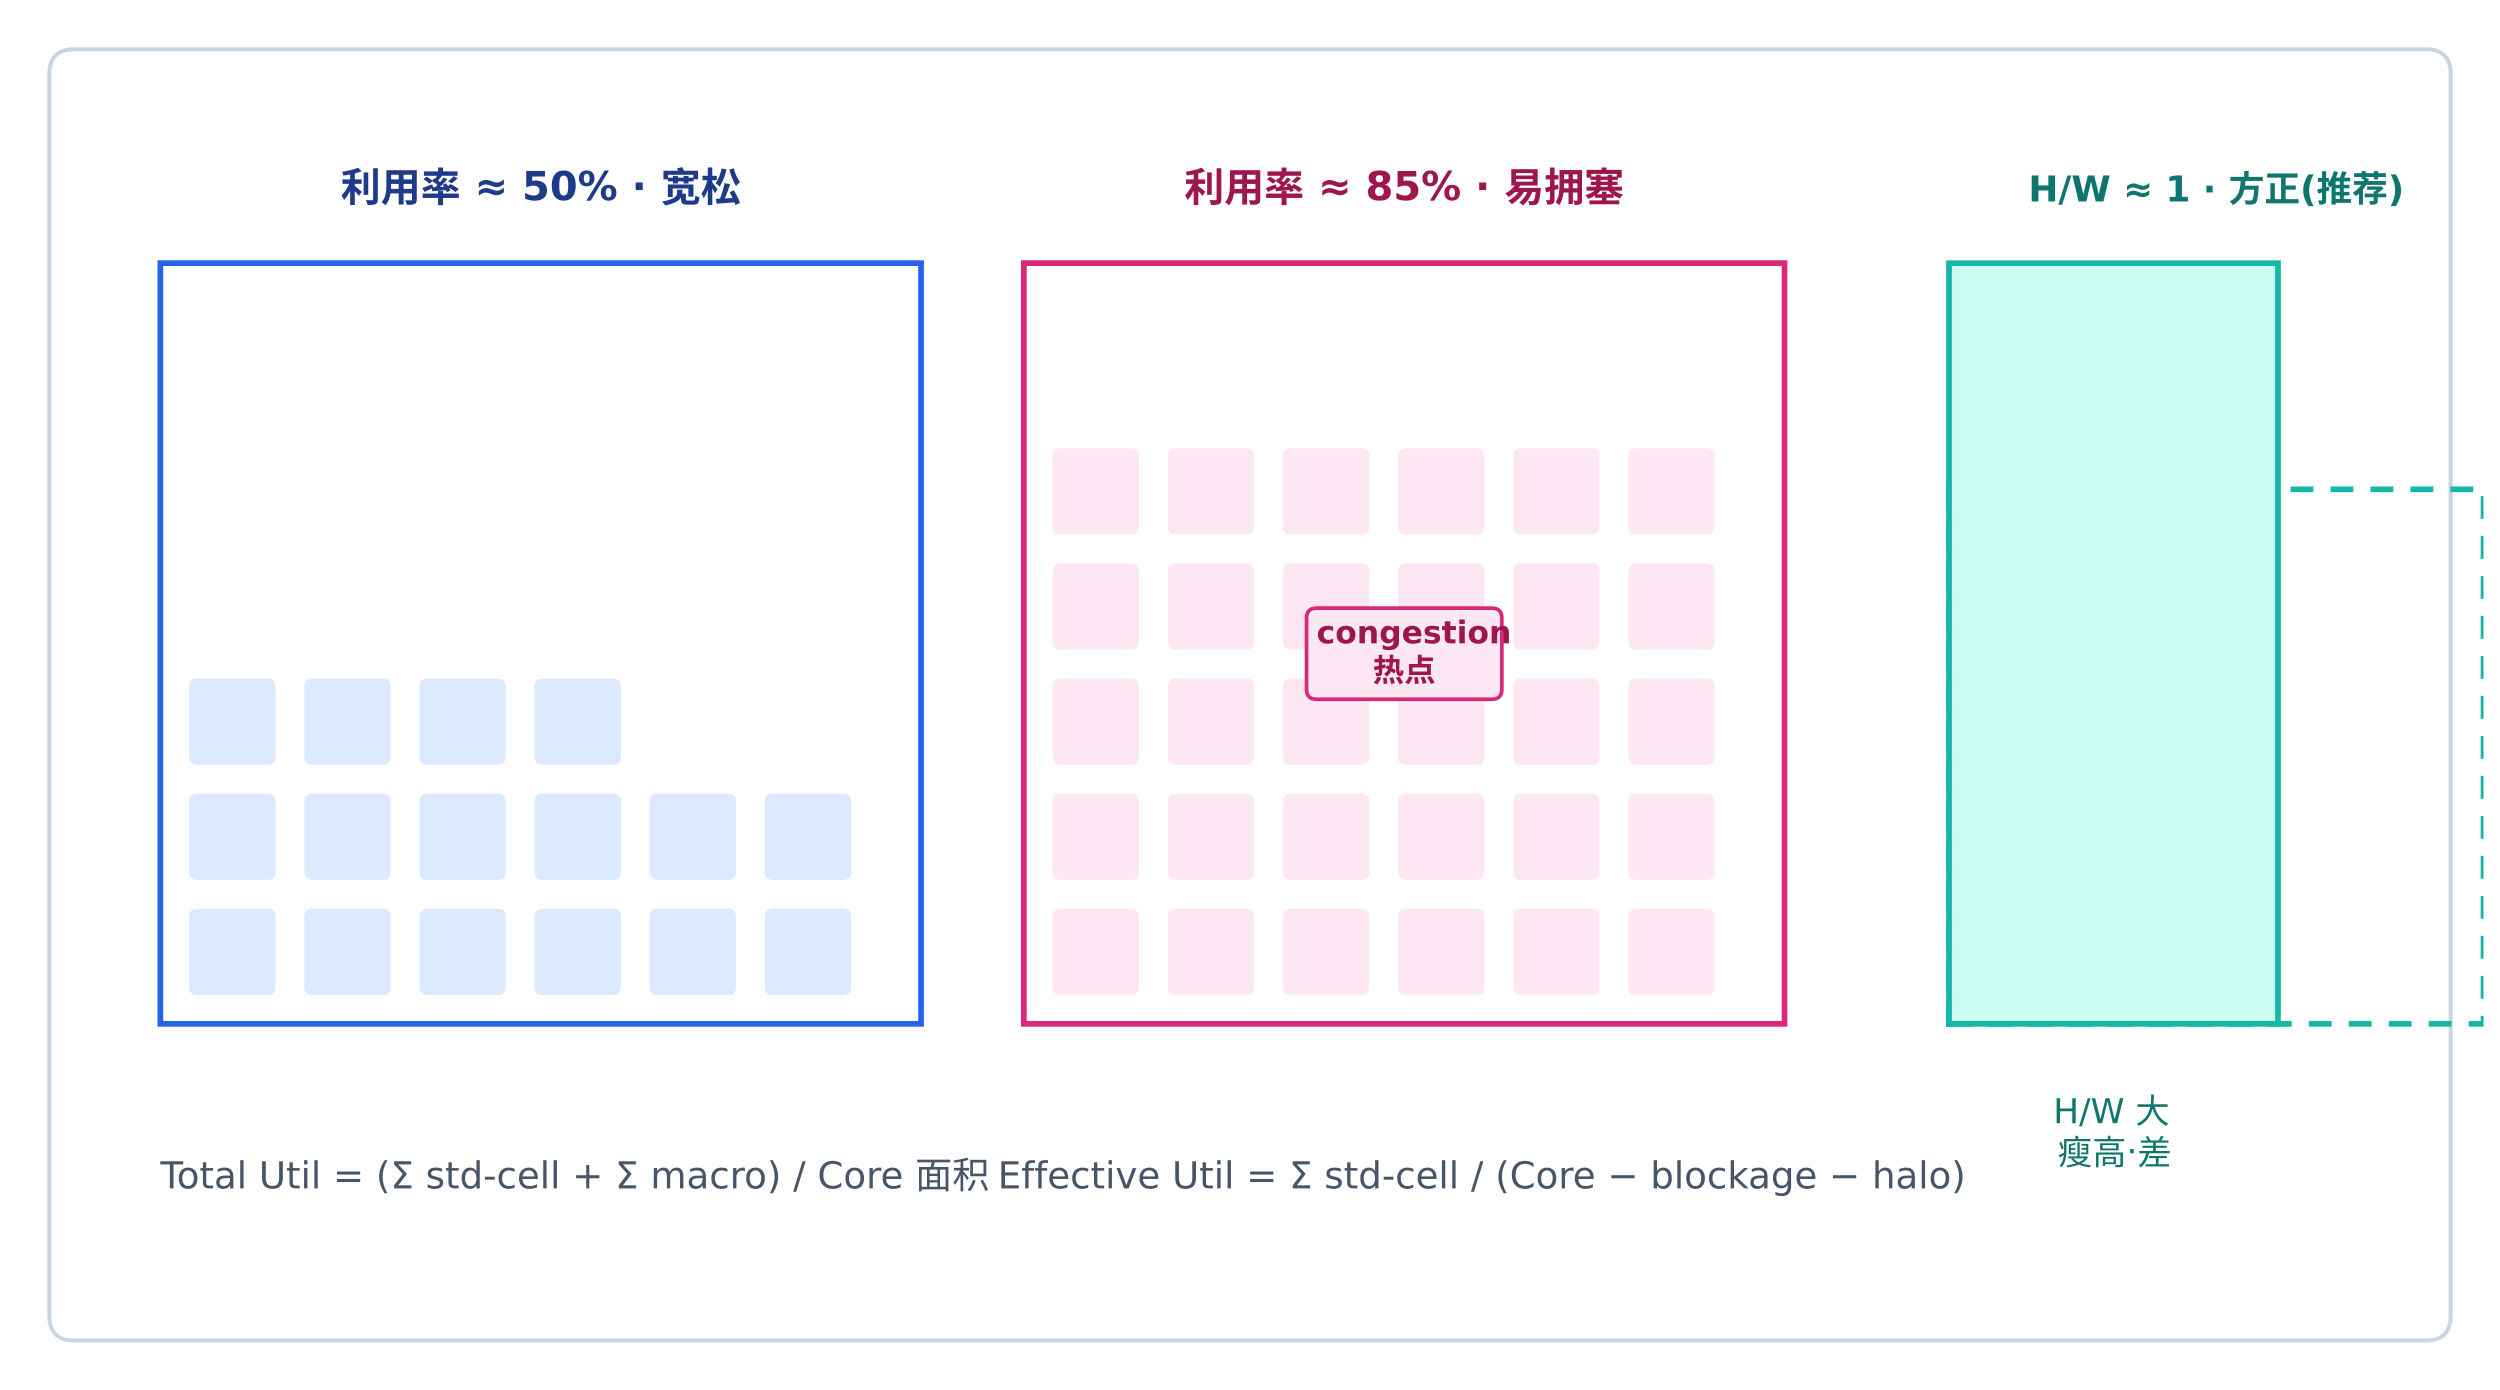
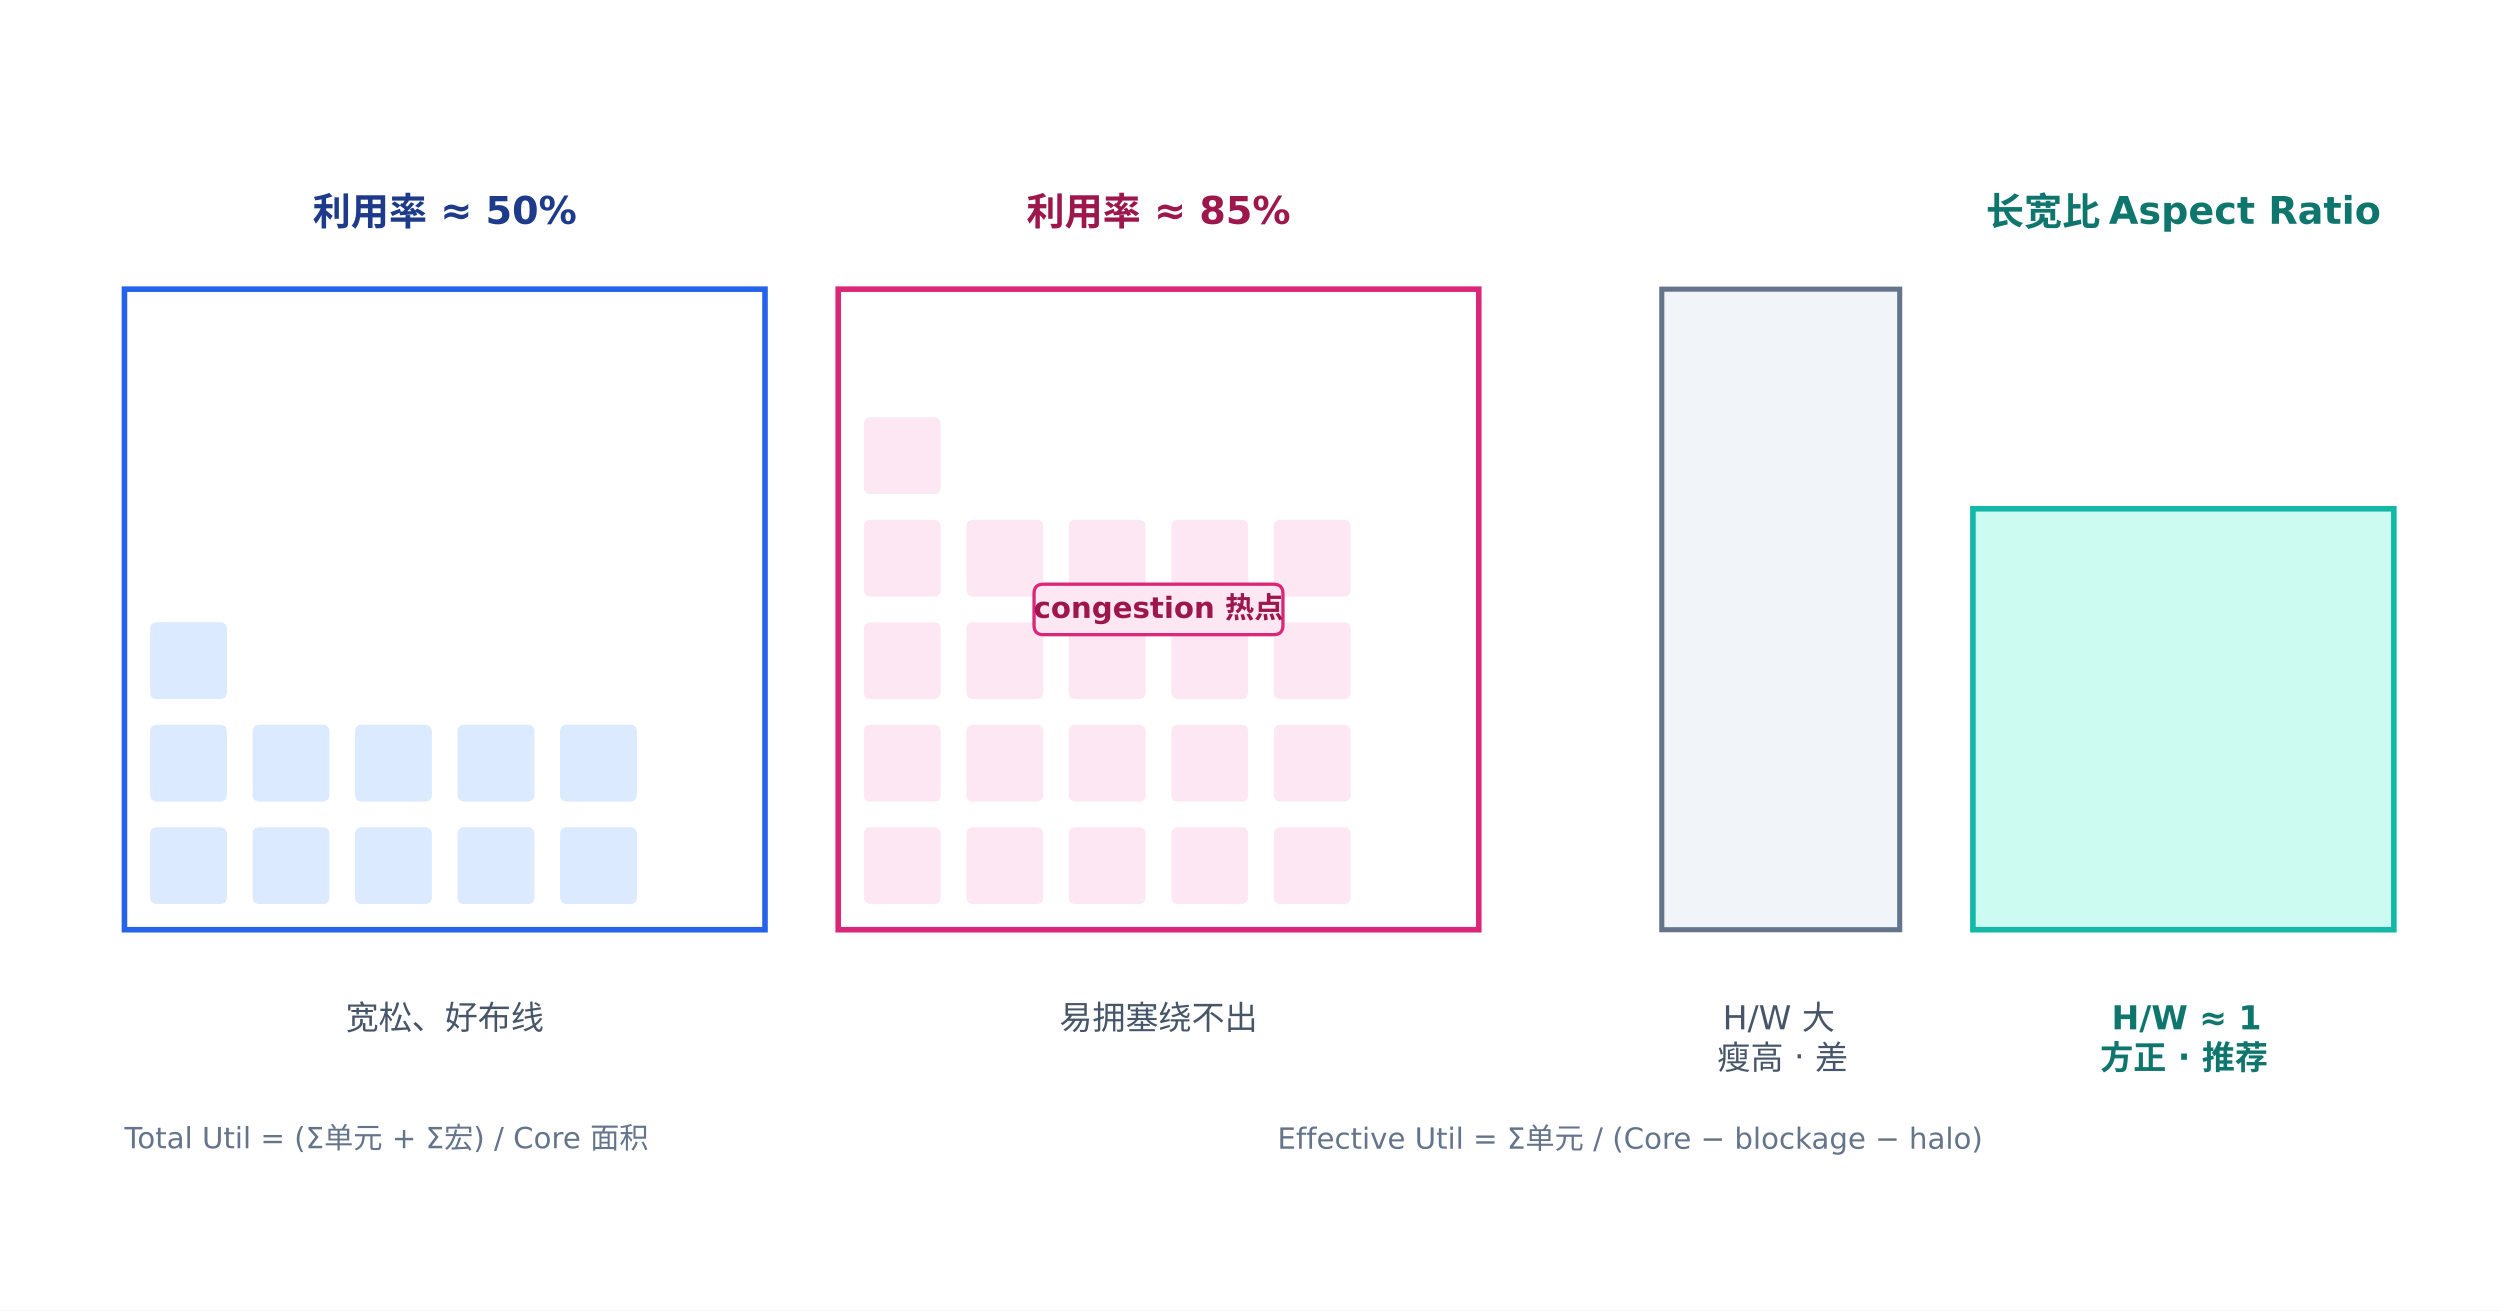
- <svg xmlns="http://www.w3.org/2000/svg" width="875.52pt" height="486.72pt" viewBox="0 0 875.52 486.72" version="1.1">
+ <svg xmlns="http://www.w3.org/2000/svg" width="983.52pt" height="515.52pt" viewBox="0 0 983.52 515.52" version="1.1">
  <defs>
    <style type="text/css">*{stroke-linejoin: round; stroke-linecap: butt}</style>
  </defs>
  <g id="figure_1">
    <g id="patch_1">
-       <path d="M 0 486.72  L 875.52 486.72  L 875.52 0  L 0 0  z " style="fill: #ffffff" />
+       <path d="M 0 515.52  L 983.52 515.52  L 983.52 0  L 0 0  z " style="fill: #ffffff" />
    </g>
    <g id="axes_1">
      <g id="patch_2">
-         <path d="M 5.76 480.96  L 869.76 480.96  L 869.76 5.76  L 5.76 5.76  z " clip-path="url(#pa3b68a6402)" style="fill: #ffffff" />
+         <path d="M 5.76 509.76  L 977.76 509.76  L 977.76 5.76  L 5.76 5.76  z " clip-path="url(#pccf9671670)" style="fill: #ffffff" />
      </g>
      <g id="patch_3">
-         <path d="M 25.92 469.44  L 849.6 469.44  Q 858.24 469.44 858.24 460.8  L 858.24 25.92  Q 858.24 17.28 849.6 17.28  L 25.92 17.28  Q 17.28 17.28 17.28 25.92  L 17.28 460.8  Q 17.28 469.44 25.92 469.44  L 25.92 469.44  z " clip-path="url(#pa3b68a6402)" style="fill: none; stroke: #cbd5e1; stroke-width: 1.4; stroke-linejoin: miter" />
+         <path d="M 48.96 365.76  L 300.96 365.76  L 300.96 113.76  L 48.96 113.76  z " clip-path="url(#pccf9671670)" style="fill: #ffffff; stroke: #2563eb; stroke-width: 2.2; stroke-linejoin: miter" />
      </g>
      <g id="patch_4">
-         <path d="M 682.56 358.56  L 869.76 358.56  L 869.76 171.36  L 682.56 171.36  L 682.56 358.56  z " clip-path="url(#pa3b68a6402)" style="fill: none; stroke-dasharray: 8,6; stroke-dashoffset: 0; stroke: #14b8a6; stroke-width: 2; stroke-linejoin: miter" />
+         <path d="M 329.76 365.76  L 581.76 365.76  L 581.76 113.76  L 329.76 113.76  z " clip-path="url(#pccf9671670)" style="fill: #ffffff; stroke: #db2777; stroke-width: 2.2; stroke-linejoin: miter" />
      </g>
      <g id="patch_5">
-         <path d="M 56.16 358.56  L 322.56 358.56  L 322.56 92.16  L 56.16 92.16  z " clip-path="url(#pa3b68a6402)" style="fill: #ffffff; stroke: #2563eb; stroke-width: 2; stroke-linejoin: miter" />
+         <path d="M 653.76 365.76  L 747.36 365.76  L 747.36 113.76  L 653.76 113.76  z " clip-path="url(#pccf9671670)" style="fill: #f1f5f9; stroke: #64748b; stroke-width: 2; stroke-linejoin: miter" />
      </g>
      <g id="patch_6">
-         <path d="M 358.56 358.56  L 624.96 358.56  L 624.96 92.16  L 358.56 92.16  z " clip-path="url(#pa3b68a6402)" style="fill: #ffffff; stroke: #db2777; stroke-width: 2; stroke-linejoin: miter" />
+         <path d="M 776.16 365.76  L 941.76 365.76  L 941.76 200.16  L 776.16 200.16  z " clip-path="url(#pccf9671670)" style="fill: #ccfbf1; stroke: #14b8a6; stroke-width: 2.2; stroke-linejoin: miter" />
      </g>
      <g id="patch_7">
-         <path d="M 682.56 358.56  L 797.76 358.56  L 797.76 92.16  L 682.56 92.16  z " clip-path="url(#pa3b68a6402)" style="fill: #ccfbf1; stroke: #14b8a6; stroke-width: 2; stroke-linejoin: miter" />
+         <path d="M 61.92 355.68  L 86.4 355.68  Q 89.28 355.68 89.28 352.8  L 89.28 328.32  Q 89.28 325.44 86.4 325.44  L 61.92 325.44  Q 59.04 325.44 59.04 328.32  L 59.04 352.8  Q 59.04 355.68 61.92 355.68  z " clip-path="url(#pccf9671670)" style="fill: #dbeafe" />
      </g>
      <g id="patch_8">
-         <path d="M 69.12 348.48  L 93.6 348.48  Q 96.48 348.48 96.48 345.6  L 96.48 321.12  Q 96.48 318.24 93.6 318.24  L 69.12 318.24  Q 66.24 318.24 66.24 321.12  L 66.24 345.6  Q 66.24 348.48 69.12 348.48  z " clip-path="url(#pa3b68a6402)" style="fill: #dbeafe" />
+         <path d="M 102.24 355.68  L 126.72 355.68  Q 129.6 355.68 129.6 352.8  L 129.6 328.32  Q 129.6 325.44 126.72 325.44  L 102.24 325.44  Q 99.36 325.44 99.36 328.32  L 99.36 352.8  Q 99.36 355.68 102.24 355.68  z " clip-path="url(#pccf9671670)" style="fill: #dbeafe" />
      </g>
      <g id="patch_9">
-         <path d="M 109.44 348.48  L 133.92 348.48  Q 136.8 348.48 136.8 345.6  L 136.8 321.12  Q 136.8 318.24 133.92 318.24  L 109.44 318.24  Q 106.56 318.24 106.56 321.12  L 106.56 345.6  Q 106.56 348.48 109.44 348.48  z " clip-path="url(#pa3b68a6402)" style="fill: #dbeafe" />
+         <path d="M 142.56 355.68  L 167.04 355.68  Q 169.92 355.68 169.92 352.8  L 169.92 328.32  Q 169.92 325.44 167.04 325.44  L 142.56 325.44  Q 139.68 325.44 139.68 328.32  L 139.68 352.8  Q 139.68 355.68 142.56 355.68  z " clip-path="url(#pccf9671670)" style="fill: #dbeafe" />
      </g>
      <g id="patch_10">
-         <path d="M 149.76 348.48  L 174.24 348.48  Q 177.12 348.48 177.12 345.6  L 177.12 321.12  Q 177.12 318.24 174.24 318.24  L 149.76 318.24  Q 146.88 318.24 146.88 321.12  L 146.88 345.6  Q 146.88 348.48 149.76 348.48  z " clip-path="url(#pa3b68a6402)" style="fill: #dbeafe" />
+         <path d="M 182.88 355.68  L 207.36 355.68  Q 210.24 355.68 210.24 352.8  L 210.24 328.32  Q 210.24 325.44 207.36 325.44  L 182.88 325.44  Q 180 325.44 180 328.32  L 180 352.8  Q 180 355.68 182.88 355.68  z " clip-path="url(#pccf9671670)" style="fill: #dbeafe" />
      </g>
      <g id="patch_11">
-         <path d="M 190.08 348.48  L 214.56 348.48  Q 217.44 348.48 217.44 345.6  L 217.44 321.12  Q 217.44 318.24 214.56 318.24  L 190.08 318.24  Q 187.2 318.24 187.2 321.12  L 187.2 345.6  Q 187.2 348.48 190.08 348.48  z " clip-path="url(#pa3b68a6402)" style="fill: #dbeafe" />
+         <path d="M 223.2 355.68  L 247.68 355.68  Q 250.56 355.68 250.56 352.8  L 250.56 328.32  Q 250.56 325.44 247.68 325.44  L 223.2 325.44  Q 220.32 325.44 220.32 328.32  L 220.32 352.8  Q 220.32 355.68 223.2 355.68  z " clip-path="url(#pccf9671670)" style="fill: #dbeafe" />
      </g>
      <g id="patch_12">
-         <path d="M 230.4 348.48  L 254.88 348.48  Q 257.76 348.48 257.76 345.6  L 257.76 321.12  Q 257.76 318.24 254.88 318.24  L 230.4 318.24  Q 227.52 318.24 227.52 321.12  L 227.52 345.6  Q 227.52 348.48 230.4 348.48  z " clip-path="url(#pa3b68a6402)" style="fill: #dbeafe" />
+         <path d="M 61.92 315.36  L 86.4 315.36  Q 89.28 315.36 89.28 312.48  L 89.28 288  Q 89.28 285.12 86.4 285.12  L 61.92 285.12  Q 59.04 285.12 59.04 288  L 59.04 312.48  Q 59.04 315.36 61.92 315.36  z " clip-path="url(#pccf9671670)" style="fill: #dbeafe" />
      </g>
      <g id="patch_13">
-         <path d="M 270.72 348.48  L 295.2 348.48  Q 298.08 348.48 298.08 345.6  L 298.08 321.12  Q 298.08 318.24 295.2 318.24  L 270.72 318.24  Q 267.84 318.24 267.84 321.12  L 267.84 345.6  Q 267.84 348.48 270.72 348.48  z " clip-path="url(#pa3b68a6402)" style="fill: #dbeafe" />
+         <path d="M 102.24 315.36  L 126.72 315.36  Q 129.6 315.36 129.6 312.48  L 129.6 288  Q 129.6 285.12 126.72 285.12  L 102.24 285.12  Q 99.36 285.12 99.36 288  L 99.36 312.48  Q 99.36 315.36 102.24 315.36  z " clip-path="url(#pccf9671670)" style="fill: #dbeafe" />
      </g>
      <g id="patch_14">
-         <path d="M 69.12 308.16  L 93.6 308.16  Q 96.48 308.16 96.48 305.28  L 96.48 280.8  Q 96.48 277.92 93.6 277.92  L 69.12 277.92  Q 66.24 277.92 66.24 280.8  L 66.24 305.28  Q 66.24 308.16 69.12 308.16  z " clip-path="url(#pa3b68a6402)" style="fill: #dbeafe" />
+         <path d="M 142.56 315.36  L 167.04 315.36  Q 169.92 315.36 169.92 312.48  L 169.92 288  Q 169.92 285.12 167.04 285.12  L 142.56 285.12  Q 139.68 285.12 139.68 288  L 139.68 312.48  Q 139.68 315.36 142.56 315.36  z " clip-path="url(#pccf9671670)" style="fill: #dbeafe" />
      </g>
      <g id="patch_15">
-         <path d="M 109.44 308.16  L 133.92 308.16  Q 136.8 308.16 136.8 305.28  L 136.8 280.8  Q 136.8 277.92 133.92 277.92  L 109.44 277.92  Q 106.56 277.92 106.56 280.8  L 106.56 305.28  Q 106.56 308.16 109.44 308.16  z " clip-path="url(#pa3b68a6402)" style="fill: #dbeafe" />
+         <path d="M 182.88 315.36  L 207.36 315.36  Q 210.24 315.36 210.24 312.48  L 210.24 288  Q 210.24 285.12 207.36 285.12  L 182.88 285.12  Q 180 285.12 180 288  L 180 312.48  Q 180 315.36 182.88 315.36  z " clip-path="url(#pccf9671670)" style="fill: #dbeafe" />
      </g>
      <g id="patch_16">
-         <path d="M 149.76 308.16  L 174.24 308.16  Q 177.12 308.16 177.12 305.28  L 177.12 280.8  Q 177.12 277.92 174.24 277.92  L 149.76 277.92  Q 146.88 277.92 146.88 280.8  L 146.88 305.28  Q 146.88 308.16 149.76 308.16  z " clip-path="url(#pa3b68a6402)" style="fill: #dbeafe" />
+         <path d="M 223.2 315.36  L 247.68 315.36  Q 250.56 315.36 250.56 312.48  L 250.56 288  Q 250.56 285.12 247.68 285.12  L 223.2 285.12  Q 220.32 285.12 220.32 288  L 220.32 312.48  Q 220.32 315.36 223.2 315.36  z " clip-path="url(#pccf9671670)" style="fill: #dbeafe" />
      </g>
      <g id="patch_17">
-         <path d="M 190.08 308.16  L 214.56 308.16  Q 217.44 308.16 217.44 305.28  L 217.44 280.8  Q 217.44 277.92 214.56 277.92  L 190.08 277.92  Q 187.2 277.92 187.2 280.8  L 187.2 305.28  Q 187.2 308.16 190.08 308.16  z " clip-path="url(#pa3b68a6402)" style="fill: #dbeafe" />
+         <path d="M 61.92 275.04  L 86.4 275.04  Q 89.28 275.04 89.28 272.16  L 89.28 247.68  Q 89.28 244.8 86.4 244.8  L 61.92 244.8  Q 59.04 244.8 59.04 247.68  L 59.04 272.16  Q 59.04 275.04 61.92 275.04  z " clip-path="url(#pccf9671670)" style="fill: #dbeafe" />
+       </g>
+       <g id="text_1">
+         <text style="font-weight: 700; font-size: 15px; font-family: 'Microsoft YaHei', 'Microsoft YaHei UI', 'SimHei', 'Segoe UI', 'DejaVu Sans', sans-serif; text-anchor: middle; fill: #1e3a8a" x="174.96" y="88.56" transform="rotate(-0 174.96 88.56)">利用率 ≈ 50%</text>
+       </g>
+       <g id="text_2">
+         <text style="font-size: 13px; font-family: 'Microsoft YaHei', 'Microsoft YaHei UI', 'SimHei', 'Segoe UI', 'DejaVu Sans', sans-serif; text-anchor: middle; fill: #475569" x="174.96" y="404.952" transform="rotate(-0 174.96 404.9519)">宽松、好布线</text>
      </g>
      <g id="patch_18">
-         <path d="M 230.4 308.16  L 254.88 308.16  Q 257.76 308.16 257.76 305.28  L 257.76 280.8  Q 257.76 277.92 254.88 277.92  L 230.4 277.92  Q 227.52 277.92 227.52 280.8  L 227.52 305.28  Q 227.52 308.16 230.4 308.16  z " clip-path="url(#pa3b68a6402)" style="fill: #dbeafe" />
+         <path d="M 342.72 355.68  L 367.2 355.68  Q 370.08 355.68 370.08 352.8  L 370.08 328.32  Q 370.08 325.44 367.2 325.44  L 342.72 325.44  Q 339.84 325.44 339.84 328.32  L 339.84 352.8  Q 339.84 355.68 342.72 355.68  z " clip-path="url(#pccf9671670)" style="fill: #fce7f3" />
      </g>
      <g id="patch_19">
-         <path d="M 270.72 308.16  L 295.2 308.16  Q 298.08 308.16 298.08 305.28  L 298.08 280.8  Q 298.08 277.92 295.2 277.92  L 270.72 277.92  Q 267.84 277.92 267.84 280.8  L 267.84 305.28  Q 267.84 308.16 270.72 308.16  z " clip-path="url(#pa3b68a6402)" style="fill: #dbeafe" />
+         <path d="M 383.04 355.68  L 407.52 355.68  Q 410.4 355.68 410.4 352.8  L 410.4 328.32  Q 410.4 325.44 407.52 325.44  L 383.04 325.44  Q 380.16 325.44 380.16 328.32  L 380.16 352.8  Q 380.16 355.68 383.04 355.68  z " clip-path="url(#pccf9671670)" style="fill: #fce7f3" />
      </g>
      <g id="patch_20">
-         <path d="M 69.12 267.84  L 93.6 267.84  Q 96.48 267.84 96.48 264.96  L 96.48 240.48  Q 96.48 237.6 93.6 237.6  L 69.12 237.6  Q 66.24 237.6 66.24 240.48  L 66.24 264.96  Q 66.24 267.84 69.12 267.84  z " clip-path="url(#pa3b68a6402)" style="fill: #dbeafe" />
+         <path d="M 423.36 355.68  L 447.84 355.68  Q 450.72 355.68 450.72 352.8  L 450.72 328.32  Q 450.72 325.44 447.84 325.44  L 423.36 325.44  Q 420.48 325.44 420.48 328.32  L 420.48 352.8  Q 420.48 355.68 423.36 355.68  z " clip-path="url(#pccf9671670)" style="fill: #fce7f3" />
      </g>
      <g id="patch_21">
-         <path d="M 109.44 267.84  L 133.92 267.84  Q 136.8 267.84 136.8 264.96  L 136.8 240.48  Q 136.8 237.6 133.92 237.6  L 109.44 237.6  Q 106.56 237.6 106.56 240.48  L 106.56 264.96  Q 106.56 267.84 109.44 267.84  z " clip-path="url(#pa3b68a6402)" style="fill: #dbeafe" />
+         <path d="M 463.68 355.68  L 488.16 355.68  Q 491.04 355.68 491.04 352.8  L 491.04 328.32  Q 491.04 325.44 488.16 325.44  L 463.68 325.44  Q 460.8 325.44 460.8 328.32  L 460.8 352.8  Q 460.8 355.68 463.68 355.68  z " clip-path="url(#pccf9671670)" style="fill: #fce7f3" />
      </g>
      <g id="patch_22">
-         <path d="M 149.76 267.84  L 174.24 267.84  Q 177.12 267.84 177.12 264.96  L 177.12 240.48  Q 177.12 237.6 174.24 237.6  L 149.76 237.6  Q 146.88 237.6 146.88 240.48  L 146.88 264.96  Q 146.88 267.84 149.76 267.84  z " clip-path="url(#pa3b68a6402)" style="fill: #dbeafe" />
+         <path d="M 504 355.68  L 528.48 355.68  Q 531.36 355.68 531.36 352.8  L 531.36 328.32  Q 531.36 325.44 528.48 325.44  L 504 325.44  Q 501.12 325.44 501.12 328.32  L 501.12 352.8  Q 501.12 355.68 504 355.68  z " clip-path="url(#pccf9671670)" style="fill: #fce7f3" />
      </g>
      <g id="patch_23">
-         <path d="M 190.08 267.84  L 214.56 267.84  Q 217.44 267.84 217.44 264.96  L 217.44 240.48  Q 217.44 237.6 214.56 237.6  L 190.08 237.6  Q 187.2 237.6 187.2 240.48  L 187.2 264.96  Q 187.2 267.84 190.08 267.84  z " clip-path="url(#pa3b68a6402)" style="fill: #dbeafe" />
-       </g>
-       <g id="text_1">
-         <text style="font-weight: 700; font-size: 14px; font-family: 'Microsoft YaHei', 'Microsoft YaHei UI', 'SimHei', 'Segoe UI', 'DejaVu Sans', sans-serif; text-anchor: middle; fill: #1e3a8a" x="189.36" y="70.56" transform="rotate(-0 189.36 70.56)">利用率 ≈ 50% · 宽松</text>
+         <path d="M 342.72 315.36  L 367.2 315.36  Q 370.08 315.36 370.08 312.48  L 370.08 288  Q 370.08 285.12 367.2 285.12  L 342.72 285.12  Q 339.84 285.12 339.84 288  L 339.84 312.48  Q 339.84 315.36 342.72 315.36  z " clip-path="url(#pccf9671670)" style="fill: #fce7f3" />
      </g>
      <g id="patch_24">
-         <path d="M 371.52 348.48  L 396 348.48  Q 398.88 348.48 398.88 345.6  L 398.88 321.12  Q 398.88 318.24 396 318.24  L 371.52 318.24  Q 368.64 318.24 368.64 321.12  L 368.64 345.6  Q 368.64 348.48 371.52 348.48  z " clip-path="url(#pa3b68a6402)" style="fill: #fce7f3" />
+         <path d="M 383.04 315.36  L 407.52 315.36  Q 410.4 315.36 410.4 312.48  L 410.4 288  Q 410.4 285.12 407.52 285.12  L 383.04 285.12  Q 380.16 285.12 380.16 288  L 380.16 312.48  Q 380.16 315.36 383.04 315.36  z " clip-path="url(#pccf9671670)" style="fill: #fce7f3" />
      </g>
      <g id="patch_25">
-         <path d="M 411.84 348.48  L 436.32 348.48  Q 439.2 348.48 439.2 345.6  L 439.2 321.12  Q 439.2 318.24 436.32 318.24  L 411.84 318.24  Q 408.96 318.24 408.96 321.12  L 408.96 345.6  Q 408.96 348.48 411.84 348.48  z " clip-path="url(#pa3b68a6402)" style="fill: #fce7f3" />
+         <path d="M 423.36 315.36  L 447.84 315.36  Q 450.72 315.36 450.72 312.48  L 450.72 288  Q 450.72 285.12 447.84 285.12  L 423.36 285.12  Q 420.48 285.12 420.48 288  L 420.48 312.48  Q 420.48 315.36 423.36 315.36  z " clip-path="url(#pccf9671670)" style="fill: #fce7f3" />
      </g>
      <g id="patch_26">
-         <path d="M 452.16 348.48  L 476.64 348.48  Q 479.52 348.48 479.52 345.6  L 479.52 321.12  Q 479.52 318.24 476.64 318.24  L 452.16 318.24  Q 449.28 318.24 449.28 321.12  L 449.28 345.6  Q 449.28 348.48 452.16 348.48  z " clip-path="url(#pa3b68a6402)" style="fill: #fce7f3" />
+         <path d="M 463.68 315.36  L 488.16 315.36  Q 491.04 315.36 491.04 312.48  L 491.04 288  Q 491.04 285.12 488.16 285.12  L 463.68 285.12  Q 460.8 285.12 460.8 288  L 460.8 312.48  Q 460.8 315.36 463.68 315.36  z " clip-path="url(#pccf9671670)" style="fill: #fce7f3" />
      </g>
      <g id="patch_27">
-         <path d="M 492.48 348.48  L 516.96 348.48  Q 519.84 348.48 519.84 345.6  L 519.84 321.12  Q 519.84 318.24 516.96 318.24  L 492.48 318.24  Q 489.6 318.24 489.6 321.12  L 489.6 345.6  Q 489.6 348.48 492.48 348.48  z " clip-path="url(#pa3b68a6402)" style="fill: #fce7f3" />
+         <path d="M 504 315.36  L 528.48 315.36  Q 531.36 315.36 531.36 312.48  L 531.36 288  Q 531.36 285.12 528.48 285.12  L 504 285.12  Q 501.12 285.12 501.12 288  L 501.12 312.48  Q 501.12 315.36 504 315.36  z " clip-path="url(#pccf9671670)" style="fill: #fce7f3" />
      </g>
      <g id="patch_28">
-         <path d="M 532.8 348.48  L 557.28 348.48  Q 560.16 348.48 560.16 345.6  L 560.16 321.12  Q 560.16 318.24 557.28 318.24  L 532.8 318.24  Q 529.92 318.24 529.92 321.12  L 529.92 345.6  Q 529.92 348.48 532.8 348.48  z " clip-path="url(#pa3b68a6402)" style="fill: #fce7f3" />
+         <path d="M 342.72 275.04  L 367.2 275.04  Q 370.08 275.04 370.08 272.16  L 370.08 247.68  Q 370.08 244.8 367.2 244.8  L 342.72 244.8  Q 339.84 244.8 339.84 247.68  L 339.84 272.16  Q 339.84 275.04 342.72 275.04  z " clip-path="url(#pccf9671670)" style="fill: #fce7f3" />
      </g>
      <g id="patch_29">
-         <path d="M 573.12 348.48  L 597.6 348.48  Q 600.48 348.48 600.48 345.6  L 600.48 321.12  Q 600.48 318.24 597.6 318.24  L 573.12 318.24  Q 570.24 318.24 570.24 321.12  L 570.24 345.6  Q 570.24 348.48 573.12 348.48  z " clip-path="url(#pa3b68a6402)" style="fill: #fce7f3" />
+         <path d="M 383.04 275.04  L 407.52 275.04  Q 410.4 275.04 410.4 272.16  L 410.4 247.68  Q 410.4 244.8 407.52 244.8  L 383.04 244.8  Q 380.16 244.8 380.16 247.68  L 380.16 272.16  Q 380.16 275.04 383.04 275.04  z " clip-path="url(#pccf9671670)" style="fill: #fce7f3" />
      </g>
      <g id="patch_30">
-         <path d="M 371.52 308.16  L 396 308.16  Q 398.88 308.16 398.88 305.28  L 398.88 280.8  Q 398.88 277.92 396 277.92  L 371.52 277.92  Q 368.64 277.92 368.64 280.8  L 368.64 305.28  Q 368.64 308.16 371.52 308.16  z " clip-path="url(#pa3b68a6402)" style="fill: #fce7f3" />
+         <path d="M 423.36 275.04  L 447.84 275.04  Q 450.72 275.04 450.72 272.16  L 450.72 247.68  Q 450.72 244.8 447.84 244.8  L 423.36 244.8  Q 420.48 244.8 420.48 247.68  L 420.48 272.16  Q 420.48 275.04 423.36 275.04  z " clip-path="url(#pccf9671670)" style="fill: #fce7f3" />
      </g>
      <g id="patch_31">
-         <path d="M 411.84 308.16  L 436.32 308.16  Q 439.2 308.16 439.2 305.28  L 439.2 280.8  Q 439.2 277.92 436.32 277.92  L 411.84 277.92  Q 408.96 277.92 408.96 280.8  L 408.96 305.28  Q 408.96 308.16 411.84 308.16  z " clip-path="url(#pa3b68a6402)" style="fill: #fce7f3" />
+         <path d="M 463.68 275.04  L 488.16 275.04  Q 491.04 275.04 491.04 272.16  L 491.04 247.68  Q 491.04 244.8 488.16 244.8  L 463.68 244.8  Q 460.8 244.8 460.8 247.68  L 460.8 272.16  Q 460.8 275.04 463.68 275.04  z " clip-path="url(#pccf9671670)" style="fill: #fce7f3" />
      </g>
      <g id="patch_32">
-         <path d="M 452.16 308.16  L 476.64 308.16  Q 479.52 308.16 479.52 305.28  L 479.52 280.8  Q 479.52 277.92 476.64 277.92  L 452.16 277.92  Q 449.28 277.92 449.28 280.8  L 449.28 305.28  Q 449.28 308.16 452.16 308.16  z " clip-path="url(#pa3b68a6402)" style="fill: #fce7f3" />
+         <path d="M 504 275.04  L 528.48 275.04  Q 531.36 275.04 531.36 272.16  L 531.36 247.68  Q 531.36 244.8 528.48 244.8  L 504 244.8  Q 501.12 244.8 501.12 247.68  L 501.12 272.16  Q 501.12 275.04 504 275.04  z " clip-path="url(#pccf9671670)" style="fill: #fce7f3" />
      </g>
      <g id="patch_33">
-         <path d="M 492.48 308.16  L 516.96 308.16  Q 519.84 308.16 519.84 305.28  L 519.84 280.8  Q 519.84 277.92 516.96 277.92  L 492.48 277.92  Q 489.6 277.92 489.6 280.8  L 489.6 305.28  Q 489.6 308.16 492.48 308.16  z " clip-path="url(#pa3b68a6402)" style="fill: #fce7f3" />
+         <path d="M 342.72 234.72  L 367.2 234.72  Q 370.08 234.72 370.08 231.84  L 370.08 207.36  Q 370.08 204.48 367.2 204.48  L 342.72 204.48  Q 339.84 204.48 339.84 207.36  L 339.84 231.84  Q 339.84 234.72 342.72 234.72  z " clip-path="url(#pccf9671670)" style="fill: #fce7f3" />
      </g>
      <g id="patch_34">
-         <path d="M 532.8 308.16  L 557.28 308.16  Q 560.16 308.16 560.16 305.28  L 560.16 280.8  Q 560.16 277.92 557.28 277.92  L 532.8 277.92  Q 529.92 277.92 529.92 280.8  L 529.92 305.28  Q 529.92 308.16 532.8 308.16  z " clip-path="url(#pa3b68a6402)" style="fill: #fce7f3" />
+         <path d="M 383.04 234.72  L 407.52 234.72  Q 410.4 234.72 410.4 231.84  L 410.4 207.36  Q 410.4 204.48 407.52 204.48  L 383.04 204.48  Q 380.16 204.48 380.16 207.36  L 380.16 231.84  Q 380.16 234.72 383.04 234.72  z " clip-path="url(#pccf9671670)" style="fill: #fce7f3" />
      </g>
      <g id="patch_35">
-         <path d="M 573.12 308.16  L 597.6 308.16  Q 600.48 308.16 600.48 305.28  L 600.48 280.8  Q 600.48 277.92 597.6 277.92  L 573.12 277.92  Q 570.24 277.92 570.24 280.8  L 570.24 305.28  Q 570.24 308.16 573.12 308.16  z " clip-path="url(#pa3b68a6402)" style="fill: #fce7f3" />
+         <path d="M 423.36 234.72  L 447.84 234.72  Q 450.72 234.72 450.72 231.84  L 450.72 207.36  Q 450.72 204.48 447.84 204.48  L 423.36 204.48  Q 420.48 204.48 420.48 207.36  L 420.48 231.84  Q 420.48 234.72 423.36 234.72  z " clip-path="url(#pccf9671670)" style="fill: #fce7f3" />
      </g>
      <g id="patch_36">
-         <path d="M 371.52 267.84  L 396 267.84  Q 398.88 267.84 398.88 264.96  L 398.88 240.48  Q 398.88 237.6 396 237.6  L 371.52 237.6  Q 368.64 237.6 368.64 240.48  L 368.64 264.96  Q 368.64 267.84 371.52 267.84  z " clip-path="url(#pa3b68a6402)" style="fill: #fce7f3" />
+         <path d="M 463.68 234.72  L 488.16 234.72  Q 491.04 234.72 491.04 231.84  L 491.04 207.36  Q 491.04 204.48 488.16 204.48  L 463.68 204.48  Q 460.8 204.48 460.8 207.36  L 460.8 231.84  Q 460.8 234.72 463.68 234.72  z " clip-path="url(#pccf9671670)" style="fill: #fce7f3" />
      </g>
      <g id="patch_37">
-         <path d="M 411.84 267.84  L 436.32 267.84  Q 439.2 267.84 439.2 264.96  L 439.2 240.48  Q 439.2 237.6 436.32 237.6  L 411.84 237.6  Q 408.96 237.6 408.96 240.48  L 408.96 264.96  Q 408.96 267.84 411.84 267.84  z " clip-path="url(#pa3b68a6402)" style="fill: #fce7f3" />
+         <path d="M 504 234.72  L 528.48 234.72  Q 531.36 234.72 531.36 231.84  L 531.36 207.36  Q 531.36 204.48 528.48 204.48  L 504 204.48  Q 501.12 204.48 501.12 207.36  L 501.12 231.84  Q 501.12 234.72 504 234.72  z " clip-path="url(#pccf9671670)" style="fill: #fce7f3" />
      </g>
      <g id="patch_38">
-         <path d="M 452.16 267.84  L 476.64 267.84  Q 479.52 267.84 479.52 264.96  L 479.52 240.48  Q 479.52 237.6 476.64 237.6  L 452.16 237.6  Q 449.28 237.6 449.28 240.48  L 449.28 264.96  Q 449.28 267.84 452.16 267.84  z " clip-path="url(#pa3b68a6402)" style="fill: #fce7f3" />
-       </g>
-       <g id="patch_39">
-         <path d="M 492.48 267.84  L 516.96 267.84  Q 519.84 267.84 519.84 264.96  L 519.84 240.48  Q 519.84 237.6 516.96 237.6  L 492.48 237.6  Q 489.6 237.6 489.6 240.48  L 489.6 264.96  Q 489.6 267.84 492.48 267.84  z " clip-path="url(#pa3b68a6402)" style="fill: #fce7f3" />
-       </g>
-       <g id="patch_40">
-         <path d="M 532.8 267.84  L 557.28 267.84  Q 560.16 267.84 560.16 264.96  L 560.16 240.48  Q 560.16 237.6 557.28 237.6  L 532.8 237.6  Q 529.92 237.6 529.92 240.48  L 529.92 264.96  Q 529.92 267.84 532.8 267.84  z " clip-path="url(#pa3b68a6402)" style="fill: #fce7f3" />
-       </g>
-       <g id="patch_41">
-         <path d="M 573.12 267.84  L 597.6 267.84  Q 600.48 267.84 600.48 264.96  L 600.48 240.48  Q 600.48 237.6 597.6 237.6  L 573.12 237.6  Q 570.24 237.6 570.24 240.48  L 570.24 264.96  Q 570.24 267.84 573.12 267.84  z " clip-path="url(#pa3b68a6402)" style="fill: #fce7f3" />
-       </g>
-       <g id="patch_42">
-         <path d="M 371.52 227.52  L 396 227.52  Q 398.88 227.52 398.88 224.64  L 398.88 200.16  Q 398.88 197.28 396 197.28  L 371.52 197.28  Q 368.64 197.28 368.64 200.16  L 368.64 224.64  Q 368.64 227.52 371.52 227.52  z " clip-path="url(#pa3b68a6402)" style="fill: #fce7f3" />
-       </g>
-       <g id="patch_43">
-         <path d="M 411.84 227.52  L 436.32 227.52  Q 439.2 227.52 439.2 224.64  L 439.2 200.16  Q 439.2 197.28 436.32 197.28  L 411.84 197.28  Q 408.96 197.28 408.96 200.16  L 408.96 224.64  Q 408.96 227.52 411.84 227.52  z " clip-path="url(#pa3b68a6402)" style="fill: #fce7f3" />
-       </g>
-       <g id="patch_44">
-         <path d="M 452.16 227.52  L 476.64 227.52  Q 479.52 227.52 479.52 224.64  L 479.52 200.16  Q 479.52 197.28 476.64 197.28  L 452.16 197.28  Q 449.28 197.28 449.28 200.16  L 449.28 224.64  Q 449.28 227.52 452.16 227.52  z " clip-path="url(#pa3b68a6402)" style="fill: #fce7f3" />
-       </g>
-       <g id="patch_45">
-         <path d="M 492.48 227.52  L 516.96 227.52  Q 519.84 227.52 519.84 224.64  L 519.84 200.16  Q 519.84 197.28 516.96 197.28  L 492.48 197.28  Q 489.6 197.28 489.6 200.16  L 489.6 224.64  Q 489.6 227.52 492.48 227.52  z " clip-path="url(#pa3b68a6402)" style="fill: #fce7f3" />
-       </g>
-       <g id="patch_46">
-         <path d="M 532.8 227.52  L 557.28 227.52  Q 560.16 227.52 560.16 224.64  L 560.16 200.16  Q 560.16 197.28 557.28 197.28  L 532.8 197.28  Q 529.92 197.28 529.92 200.16  L 529.92 224.64  Q 529.92 227.52 532.8 227.52  z " clip-path="url(#pa3b68a6402)" style="fill: #fce7f3" />
-       </g>
-       <g id="patch_47">
-         <path d="M 573.12 227.52  L 597.6 227.52  Q 600.48 227.52 600.48 224.64  L 600.48 200.16  Q 600.48 197.28 597.6 197.28  L 573.12 197.28  Q 570.24 197.28 570.24 200.16  L 570.24 224.64  Q 570.24 227.52 573.12 227.52  z " clip-path="url(#pa3b68a6402)" style="fill: #fce7f3" />
-       </g>
-       <g id="patch_48">
-         <path d="M 371.52 187.2  L 396 187.2  Q 398.88 187.2 398.88 184.32  L 398.88 159.84  Q 398.88 156.96 396 156.96  L 371.52 156.96  Q 368.64 156.96 368.64 159.84  L 368.64 184.32  Q 368.64 187.2 371.52 187.2  z " clip-path="url(#pa3b68a6402)" style="fill: #fce7f3" />
-       </g>
-       <g id="patch_49">
-         <path d="M 411.84 187.2  L 436.32 187.2  Q 439.2 187.2 439.2 184.32  L 439.2 159.84  Q 439.2 156.96 436.32 156.96  L 411.84 156.96  Q 408.96 156.96 408.96 159.84  L 408.96 184.32  Q 408.96 187.2 411.84 187.2  z " clip-path="url(#pa3b68a6402)" style="fill: #fce7f3" />
-       </g>
-       <g id="patch_50">
-         <path d="M 452.16 187.2  L 476.64 187.2  Q 479.52 187.2 479.52 184.32  L 479.52 159.84  Q 479.52 156.96 476.64 156.96  L 452.16 156.96  Q 449.28 156.96 449.28 159.84  L 449.28 184.32  Q 449.28 187.2 452.16 187.2  z " clip-path="url(#pa3b68a6402)" style="fill: #fce7f3" />
-       </g>
-       <g id="patch_51">
-         <path d="M 492.48 187.2  L 516.96 187.2  Q 519.84 187.2 519.84 184.32  L 519.84 159.84  Q 519.84 156.96 516.96 156.96  L 492.48 156.96  Q 489.6 156.96 489.6 159.84  L 489.6 184.32  Q 489.6 187.2 492.48 187.2  z " clip-path="url(#pa3b68a6402)" style="fill: #fce7f3" />
-       </g>
-       <g id="patch_52">
-         <path d="M 532.8 187.2  L 557.28 187.2  Q 560.16 187.2 560.16 184.32  L 560.16 159.84  Q 560.16 156.96 557.28 156.96  L 532.8 156.96  Q 529.92 156.96 529.92 159.84  L 529.92 184.32  Q 529.92 187.2 532.8 187.2  z " clip-path="url(#pa3b68a6402)" style="fill: #fce7f3" />
-       </g>
-       <g id="patch_53">
-         <path d="M 573.12 187.2  L 597.6 187.2  Q 600.48 187.2 600.48 184.32  L 600.48 159.84  Q 600.48 156.96 597.6 156.96  L 573.12 156.96  Q 570.24 156.96 570.24 159.84  L 570.24 184.32  Q 570.24 187.2 573.12 187.2  z " clip-path="url(#pa3b68a6402)" style="fill: #fce7f3" />
-       </g>
-       <g id="text_2">
-         <text style="font-weight: 700; font-size: 14px; font-family: 'Microsoft YaHei', 'Microsoft YaHei UI', 'SimHei', 'Segoe UI', 'DejaVu Sans', sans-serif; text-anchor: middle; fill: #9d174d" x="491.76" y="70.56" transform="rotate(-0 491.76 70.56)">利用率 ≈ 85% · 易拥塞</text>
+         <path d="M 342.72 194.4  L 367.2 194.4  Q 370.08 194.4 370.08 191.52  L 370.08 167.04  Q 370.08 164.16 367.2 164.16  L 342.72 164.16  Q 339.84 164.16 339.84 167.04  L 339.84 191.52  Q 339.84 194.4 342.72 194.4  z " clip-path="url(#pccf9671670)" style="fill: #fce7f3" />
      </g>
      <g id="text_3">
-         <text style="font-size: 12px; font-family: 'Microsoft YaHei', 'Microsoft YaHei UI', 'SimHei', 'Segoe UI', 'DejaVu Sans', sans-serif; fill: #0f766e" transform="translate(719.0747 393.3525)">H/W 大</text>
-         <text style="font-size: 12px; font-family: 'Microsoft YaHei', 'Microsoft YaHei UI', 'SimHei', 'Segoe UI', 'DejaVu Sans', sans-serif; fill: #0f766e" transform="translate(720.7153 407.8466)">瘦高·差</text>
+         <text style="font-weight: 700; font-size: 15px; font-family: 'Microsoft YaHei', 'Microsoft YaHei UI', 'SimHei', 'Segoe UI', 'DejaVu Sans', sans-serif; text-anchor: middle; fill: #9d174d" x="455.76" y="88.56" transform="rotate(-0 455.76 88.56)">利用率 ≈ 85%</text>
      </g>
      <g id="text_4">
-         <text style="font-weight: 700; font-size: 12.5px; font-family: 'Microsoft YaHei', 'Microsoft YaHei UI', 'SimHei', 'Segoe UI', 'DejaVu Sans', sans-serif; text-anchor: middle; fill: #0f766e" x="776.16" y="70.56" transform="rotate(-0 776.16 70.56)">H/W ≈ 1 · 方正(推荐)</text>
+         <text style="font-size: 13px; font-family: 'Microsoft YaHei', 'Microsoft YaHei UI', 'SimHei', 'Segoe UI', 'DejaVu Sans', sans-serif; text-anchor: middle; fill: #475569" x="455.76" y="404.952" transform="rotate(-0 455.76 404.9519)">易拥塞绕不出</text>
      </g>
      <g id="text_5">
-         <text style="font-size: 13px; font-family: 'Microsoft YaHei', 'Microsoft YaHei UI', 'SimHei', 'Segoe UI', 'DejaVu Sans', sans-serif; text-anchor: start; fill: #475569" x="56.16" y="416.179" transform="rotate(-0 56.16 416.1787)">Total Util = (Σ std-cell + Σ macro) / Core 面积        Effective Util = Σ std-cell / (Core − blockage − halo)</text>
+         <text style="font-size: 13px; font-family: 'Microsoft YaHei', 'Microsoft YaHei UI', 'SimHei', 'Segoe UI', 'DejaVu Sans', sans-serif; fill: #475569" transform="translate(677.7176 404.9519)">H/W 大</text>
+         <text style="font-size: 13px; font-family: 'Microsoft YaHei', 'Microsoft YaHei UI', 'SimHei', 'Segoe UI', 'DejaVu Sans', sans-serif; fill: #475569" transform="translate(675.6477 420.6538)">瘦高 · 差</text>
      </g>
      <g id="text_6">
-         <g id="patch_54">
-           <path d="M 461.086 244.895  L 522.434 244.895  Q 525.954 244.895 525.954 241.375  L 525.954 216.492  Q 525.954 212.972 522.434 212.972  L 461.086 212.972  Q 457.566 212.972 457.566 216.492  L 457.566 241.375  Q 457.566 244.895 461.086 244.895  z " style="fill: #fce7f3; stroke: #db2777; stroke-width: 1.3; stroke-linejoin: miter" />
+         <text style="font-weight: 700; font-size: 13px; font-family: 'Microsoft YaHei', 'Microsoft YaHei UI', 'SimHei', 'Segoe UI', 'DejaVu Sans', sans-serif; fill: #0f766e" transform="translate(830.7195 404.9519)">H/W ≈ 1</text>
+         <text style="font-weight: 700; font-size: 13px; font-family: 'Microsoft YaHei', 'Microsoft YaHei UI', 'SimHei', 'Segoe UI', 'DejaVu Sans', sans-serif; fill: #0f766e" transform="translate(826.2315 420.6538)">方正 · 推荐</text>
+       </g>
+       <g id="text_7">
+         <text style="font-weight: 700; font-size: 15px; font-family: 'Microsoft YaHei', 'Microsoft YaHei UI', 'SimHei', 'Segoe UI', 'DejaVu Sans', sans-serif; text-anchor: middle; fill: #0f766e" x="858.96" y="88.56" transform="rotate(-0 858.96 88.56)">长宽比 Aspect Ratio</text>
+       </g>
+       <g id="text_8">
+         <text style="font-size: 11.5px; font-family: 'Microsoft YaHei', 'Microsoft YaHei UI', 'SimHei', 'Segoe UI', 'DejaVu Sans', sans-serif; text-anchor: start; fill: #64748b" x="48.96" y="451.727" transform="rotate(-0 48.96 451.727)">Total Util = (Σ单元 + Σ宏) / Core 面积</text>
+       </g>
+       <g id="text_9">
+         <text style="font-size: 11.5px; font-family: 'Microsoft YaHei', 'Microsoft YaHei UI', 'SimHei', 'Segoe UI', 'DejaVu Sans', sans-serif; text-anchor: start; fill: #64748b" x="502.56" y="451.918" transform="rotate(-0 502.56 451.9184)">Effective Util = Σ单元 / (Core − blockage − halo)</text>
+       </g>
+       <g id="text_10">
+         <g id="patch_39">
+           <path d="M 410.48 249.684  L 501.04 249.684  Q 504.72 249.684 504.72 246.004  L 504.72 233.516  Q 504.72 229.836 501.04 229.836  L 410.48 229.836  Q 406.8 229.836 406.8 233.516  L 406.8 246.004  Q 406.8 249.684 410.48 249.684  z " style="fill: #fce7f3; stroke: #db2777; stroke-width: 1.3; stroke-linejoin: miter" />
        </g>
-         <text style="font-weight: 700; font-size: 11px; font-family: 'Microsoft YaHei', 'Microsoft YaHei UI', 'SimHei', 'Segoe UI', 'DejaVu Sans', sans-serif; fill: #9d174d" transform="translate(461.0863 225.3006)">congestion</text>
-         <text style="font-weight: 700; font-size: 11px; font-family: 'Microsoft YaHei', 'Microsoft YaHei UI', 'SimHei', 'Segoe UI', 'DejaVu Sans', sans-serif; fill: #9d174d" transform="translate(480.76 238.6402)">热点</text>
+         <text style="font-weight: 700; font-size: 11.5px; font-family: 'Microsoft YaHei', 'Microsoft YaHei UI', 'SimHei', 'Segoe UI', 'DejaVu Sans', sans-serif; text-anchor: middle; fill: #9d174d" x="455.76" y="243.09" transform="rotate(-0 455.76 243.0896)">congestion 热点</text>
      </g>
    </g>
  </g>
  <defs>
-     <clipPath id="pa3b68a6402">
-       <rect x="5.76" y="5.76" width="864" height="475.2" />
+     <clipPath id="pccf9671670">
+       <rect x="5.76" y="5.76" width="972" height="504" />
    </clipPath>
  </defs>
</svg>
